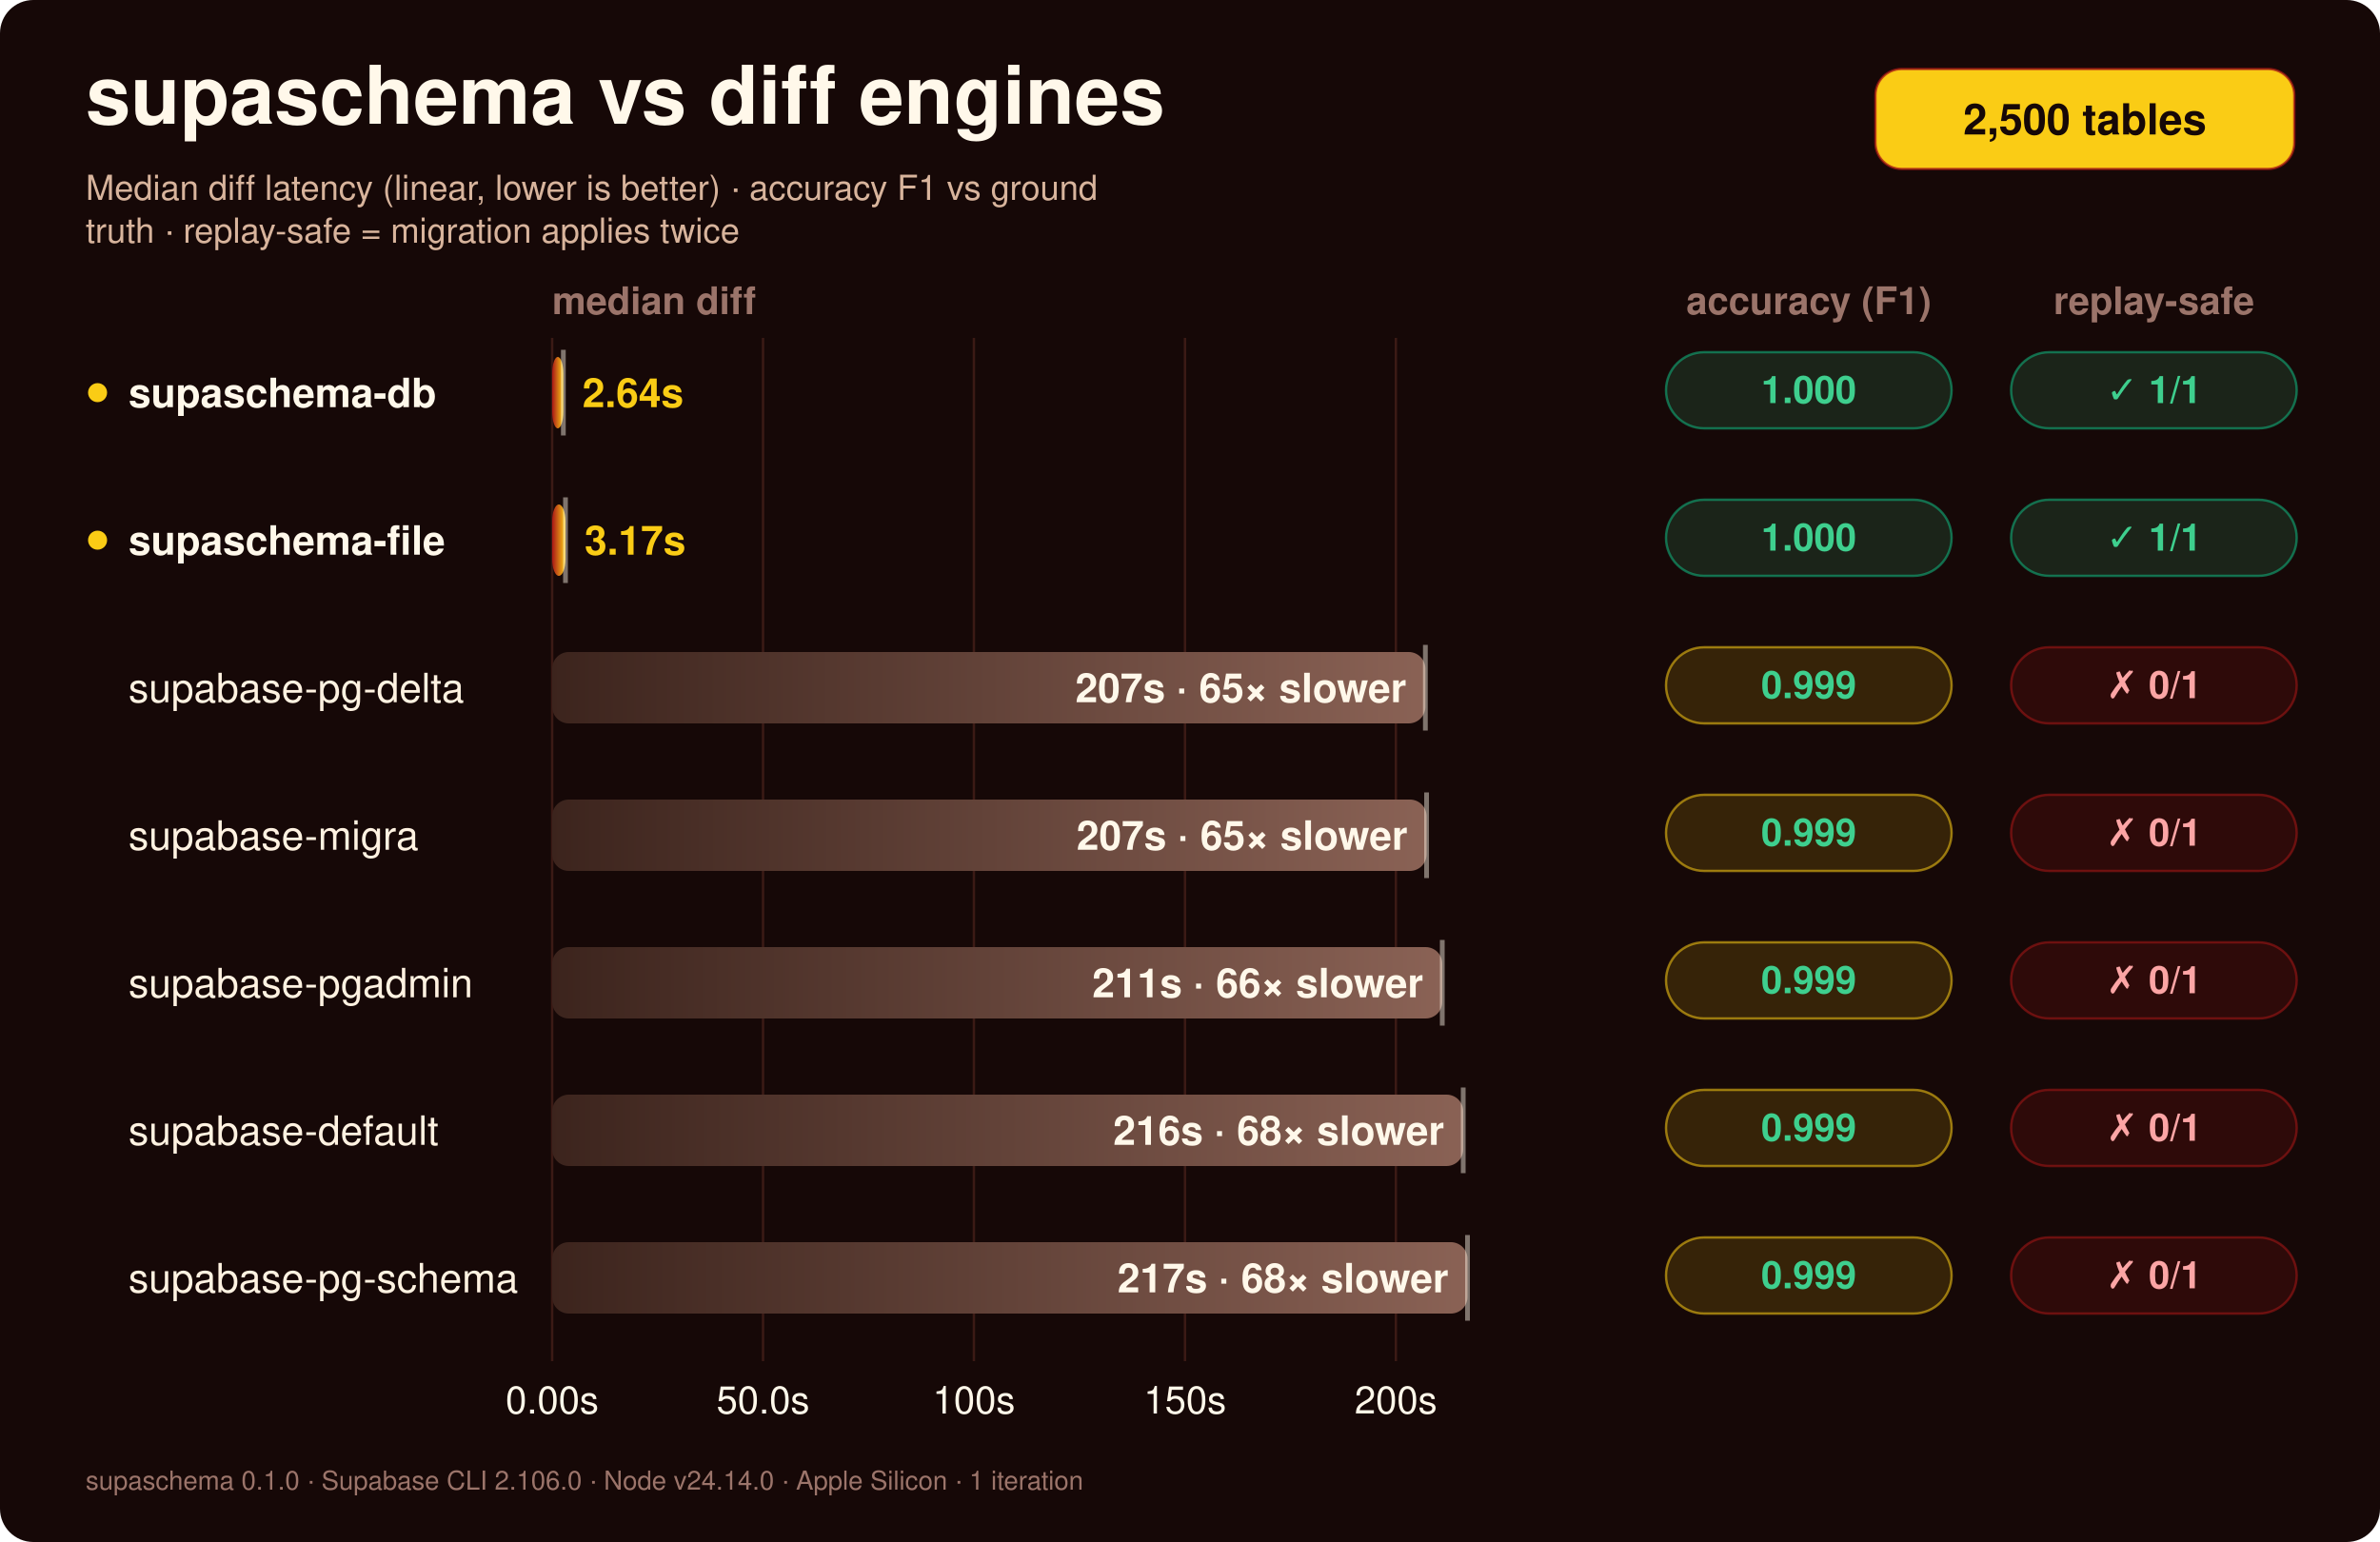
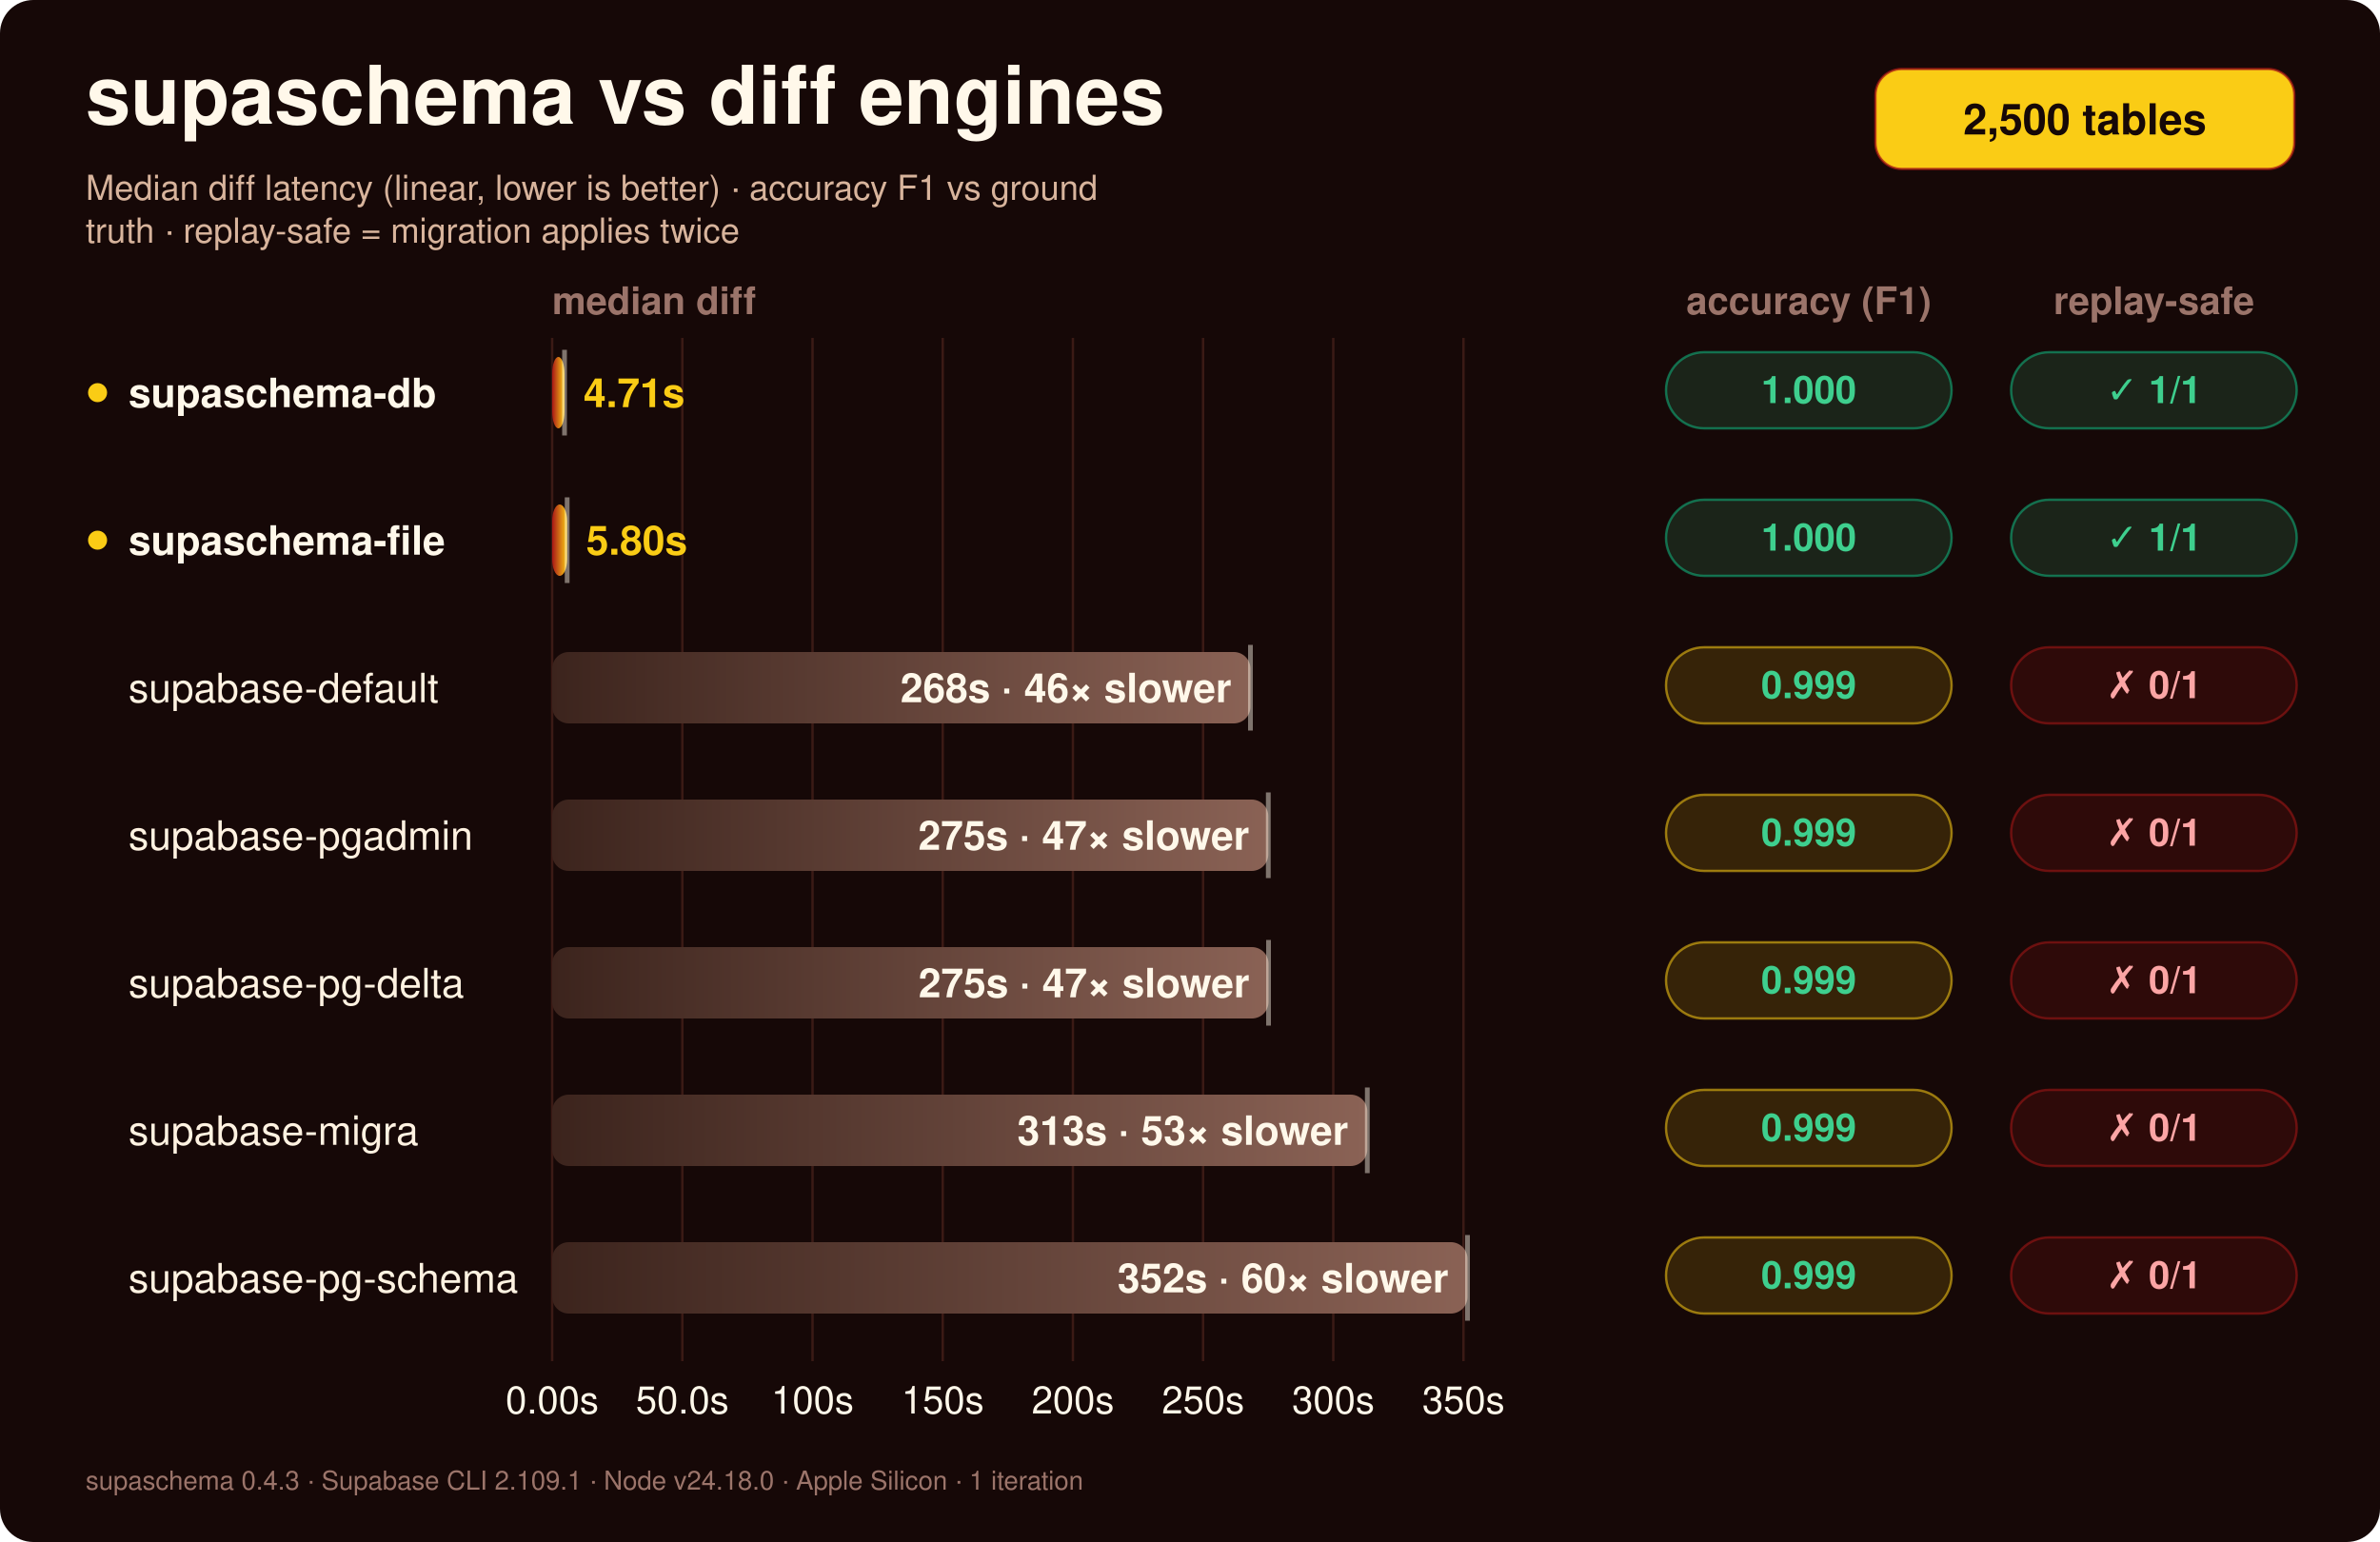
<svg xmlns="http://www.w3.org/2000/svg" height="648" role="img" viewBox="0 0 1000 648" width="1000">
  <defs>
    <linearGradient id="supaGradient" x1="0" x2="1" y1="0" y2="0">
      <stop offset="0%" stop-color="#A91616" />
      <stop offset="100%" stop-color="#FACC15" />
    </linearGradient>
    <linearGradient id="slateGradient" x1="0" x2="1" y1="0" y2="0">
      <stop offset="0%" stop-color="#3C241D" />
      <stop offset="100%" stop-color="#8A6255" />
    </linearGradient>
  </defs>
  <rect fill="#160807" height="100%" rx="14" width="100%" />
  <text fill="#FFF8EA" font-family="Aptos, 'Avenir Next', ui-sans-serif, system-ui, 'Segoe UI', Helvetica, Arial, sans-serif" font-size="34" font-weight="700" x="36.0" y="52.0">
    supaschema vs diff engines
  </text>
  <rect fill="#FACC15" height="42" rx="11" stroke="#A91616" stroke-opacity="0.7" width="176" x="788" y="29" />
  <text fill="#160807" font-family="Aptos, 'Avenir Next', ui-sans-serif, system-ui, 'Segoe UI', Helvetica, Arial, sans-serif" font-size="18" font-weight="800" text-anchor="middle" x="876.0" y="56.5">
    2,500 tables
  </text>
  <text fill="#D8B49C" font-family="Aptos, 'Avenir Next', ui-sans-serif, system-ui, 'Segoe UI', Helvetica, Arial, sans-serif" font-size="14.5" font-weight="400" x="36.0" y="84.0">
    Median diff latency (linear, lower is better) · accuracy F1 vs ground
  </text>
  <text fill="#D8B49C" font-family="Aptos, 'Avenir Next', ui-sans-serif, system-ui, 'Segoe UI', Helvetica, Arial, sans-serif" font-size="14.5" font-weight="400" x="36.0" y="102.0">
    truth · replay-safe = migration applies twice
  </text>
  <text fill="#9B746A" font-family="Aptos, 'Avenir Next', ui-sans-serif, system-ui, 'Segoe UI', Helvetica, Arial, sans-serif" font-size="16" font-weight="600" text-anchor="start" x="232.0" y="132.0">
    median diff
  </text>
  <text fill="#9B746A" font-family="Aptos, 'Avenir Next', ui-sans-serif, system-ui, 'Segoe UI', Helvetica, Arial, sans-serif" font-size="16" font-weight="600" text-anchor="middle" x="760.0" y="132.0">
    accuracy (F1)
  </text>
  <text fill="#9B746A" font-family="Aptos, 'Avenir Next', ui-sans-serif, system-ui, 'Segoe UI', Helvetica, Arial, sans-serif" font-size="16" font-weight="600" text-anchor="middle" x="905.0" y="132.0">
    replay-safe
  </text>
  <line stroke="#3B1A15" stroke-width="1" x1="232.0" x2="232.0" y1="142" y2="572" />
  <text fill="#FFF8EA" font-family="Aptos, 'Avenir Next', ui-sans-serif, system-ui, 'Segoe UI', Helvetica, Arial, sans-serif" font-size="16" font-weight="400" text-anchor="middle" x="232.0" y="594.0">
    0.00s
  </text>
-   <line stroke="#3B1A15" stroke-width="1" x1="320.6" x2="320.6" y1="142" y2="572" />
-   <text fill="#FFF8EA" font-family="Aptos, 'Avenir Next', ui-sans-serif, system-ui, 'Segoe UI', Helvetica, Arial, sans-serif" font-size="16" font-weight="400" text-anchor="middle" x="320.6" y="594.0">
+   <line stroke="#3B1A15" stroke-width="1" x1="286.7" x2="286.7" y1="142" y2="572" />
+   <text fill="#FFF8EA" font-family="Aptos, 'Avenir Next', ui-sans-serif, system-ui, 'Segoe UI', Helvetica, Arial, sans-serif" font-size="16" font-weight="400" text-anchor="middle" x="286.7" y="594.0">
    50.0s
  </text>
-   <line stroke="#3B1A15" stroke-width="1" x1="409.2" x2="409.2" y1="142" y2="572" />
-   <text fill="#FFF8EA" font-family="Aptos, 'Avenir Next', ui-sans-serif, system-ui, 'Segoe UI', Helvetica, Arial, sans-serif" font-size="16" font-weight="400" text-anchor="middle" x="409.2" y="594.0">
+   <line stroke="#3B1A15" stroke-width="1" x1="341.4" x2="341.4" y1="142" y2="572" />
+   <text fill="#FFF8EA" font-family="Aptos, 'Avenir Next', ui-sans-serif, system-ui, 'Segoe UI', Helvetica, Arial, sans-serif" font-size="16" font-weight="400" text-anchor="middle" x="341.4" y="594.0">
    100s
  </text>
-   <line stroke="#3B1A15" stroke-width="1" x1="497.9" x2="497.9" y1="142" y2="572" />
-   <text fill="#FFF8EA" font-family="Aptos, 'Avenir Next', ui-sans-serif, system-ui, 'Segoe UI', Helvetica, Arial, sans-serif" font-size="16" font-weight="400" text-anchor="middle" x="497.9" y="594.0">
+   <line stroke="#3B1A15" stroke-width="1" x1="396.1" x2="396.1" y1="142" y2="572" />
+   <text fill="#FFF8EA" font-family="Aptos, 'Avenir Next', ui-sans-serif, system-ui, 'Segoe UI', Helvetica, Arial, sans-serif" font-size="16" font-weight="400" text-anchor="middle" x="396.1" y="594.0">
    150s
  </text>
-   <line stroke="#3B1A15" stroke-width="1" x1="586.5" x2="586.5" y1="142" y2="572" />
-   <text fill="#FFF8EA" font-family="Aptos, 'Avenir Next', ui-sans-serif, system-ui, 'Segoe UI', Helvetica, Arial, sans-serif" font-size="16" font-weight="400" text-anchor="middle" x="586.5" y="594.0">
+   <line stroke="#3B1A15" stroke-width="1" x1="450.8" x2="450.8" y1="142" y2="572" />
+   <text fill="#FFF8EA" font-family="Aptos, 'Avenir Next', ui-sans-serif, system-ui, 'Segoe UI', Helvetica, Arial, sans-serif" font-size="16" font-weight="400" text-anchor="middle" x="450.8" y="594.0">
    200s
+   </text>
+   <line stroke="#3B1A15" stroke-width="1" x1="505.5" x2="505.5" y1="142" y2="572" />
+   <text fill="#FFF8EA" font-family="Aptos, 'Avenir Next', ui-sans-serif, system-ui, 'Segoe UI', Helvetica, Arial, sans-serif" font-size="16" font-weight="400" text-anchor="middle" x="505.5" y="594.0">
+     250s
+   </text>
+   <line stroke="#3B1A15" stroke-width="1" x1="560.2" x2="560.2" y1="142" y2="572" />
+   <text fill="#FFF8EA" font-family="Aptos, 'Avenir Next', ui-sans-serif, system-ui, 'Segoe UI', Helvetica, Arial, sans-serif" font-size="16" font-weight="400" text-anchor="middle" x="560.2" y="594.0">
+     300s
+   </text>
+   <line stroke="#3B1A15" stroke-width="1" x1="614.9" x2="614.9" y1="142" y2="572" />
+   <text fill="#FFF8EA" font-family="Aptos, 'Avenir Next', ui-sans-serif, system-ui, 'Segoe UI', Helvetica, Arial, sans-serif" font-size="16" font-weight="400" text-anchor="middle" x="614.9" y="594.0">
+     350s
  </text>
  <circle cx="41" cy="165" fill="#FACC15" r="4" />
  <text fill="#FFF8EA" font-family="Aptos, 'Avenir Next', ui-sans-serif, system-ui, 'Segoe UI', Helvetica, Arial, sans-serif" font-size="17" font-weight="650" x="54.0" y="171.1">
    supaschema-db
  </text>
-   <rect fill="url(#supaGradient)" height="30" rx="7" width="4.7" x="232" y="150" />
-   <line stroke="#FFF8EA" stroke-opacity="0.18" stroke-width="1.5" x1="236.7" x2="236.7" y1="165" y2="165" />
-   <line stroke="#FFF8EA" stroke-opacity="0.45" stroke-width="2" x1="236.7" x2="236.7" y1="147" y2="183" />
-   <text fill="#FACC15" font-family="Aptos, 'Avenir Next', ui-sans-serif, system-ui, 'Segoe UI', Helvetica, Arial, sans-serif" font-size="17" font-weight="700" x="244.7" y="171.1">
-     2.64s
+   <rect fill="url(#supaGradient)" height="30" rx="7" width="5.2" x="232" y="150" />
+   <line stroke="#FFF8EA" stroke-opacity="0.18" stroke-width="1.5" x1="237.2" x2="237.2" y1="165" y2="165" />
+   <line stroke="#FFF8EA" stroke-opacity="0.45" stroke-width="2" x1="237.2" x2="237.2" y1="147" y2="183" />
+   <text fill="#FACC15" font-family="Aptos, 'Avenir Next', ui-sans-serif, system-ui, 'Segoe UI', Helvetica, Arial, sans-serif" font-size="17" font-weight="700" x="245.2" y="171.1">
+     4.71s
  </text>
  <rect fill="rgba(62,207,142,0.14)" height="32" rx="16" stroke="#10B981" stroke-opacity="0.55" width="120" x="700" y="148" />
  <text fill="#3ECF8E" font-family="Aptos, 'Avenir Next', ui-sans-serif, system-ui, 'Segoe UI', Helvetica, Arial, sans-serif" font-size="16" font-weight="600" text-anchor="middle" x="760.0" y="169.4">
    1.000
  </text>
  <rect fill="rgba(62,207,142,0.14)" height="32" rx="16" stroke="#10B981" stroke-opacity="0.55" width="120" x="845" y="148" />
  <text fill="#3ECF8E" font-family="Aptos, 'Avenir Next', ui-sans-serif, system-ui, 'Segoe UI', Helvetica, Arial, sans-serif" font-size="16" font-weight="600" text-anchor="middle" x="905.0" y="169.4">
    ✓ 1/1
  </text>
  <circle cx="41" cy="227" fill="#FACC15" r="4" />
  <text fill="#FFF8EA" font-family="Aptos, 'Avenir Next', ui-sans-serif, system-ui, 'Segoe UI', Helvetica, Arial, sans-serif" font-size="17" font-weight="650" x="54.0" y="233.1">
    supaschema-file
  </text>
-   <rect fill="url(#supaGradient)" height="30" rx="7" width="5.6" x="232" y="212" />
-   <line stroke="#FFF8EA" stroke-opacity="0.18" stroke-width="1.5" x1="237.6" x2="237.6" y1="227" y2="227" />
-   <line stroke="#FFF8EA" stroke-opacity="0.45" stroke-width="2" x1="237.6" x2="237.6" y1="209" y2="245" />
-   <text fill="#FACC15" font-family="Aptos, 'Avenir Next', ui-sans-serif, system-ui, 'Segoe UI', Helvetica, Arial, sans-serif" font-size="17" font-weight="700" x="245.6" y="233.1">
-     3.17s
+   <rect fill="url(#supaGradient)" height="30" rx="7" width="6.3" x="232" y="212" />
+   <line stroke="#FFF8EA" stroke-opacity="0.18" stroke-width="1.5" x1="238.3" x2="238.3" y1="227" y2="227" />
+   <line stroke="#FFF8EA" stroke-opacity="0.45" stroke-width="2" x1="238.3" x2="238.3" y1="209" y2="245" />
+   <text fill="#FACC15" font-family="Aptos, 'Avenir Next', ui-sans-serif, system-ui, 'Segoe UI', Helvetica, Arial, sans-serif" font-size="17" font-weight="700" x="246.3" y="233.1">
+     5.80s
  </text>
  <rect fill="rgba(62,207,142,0.14)" height="32" rx="16" stroke="#10B981" stroke-opacity="0.55" width="120" x="700" y="210" />
  <text fill="#3ECF8E" font-family="Aptos, 'Avenir Next', ui-sans-serif, system-ui, 'Segoe UI', Helvetica, Arial, sans-serif" font-size="16" font-weight="600" text-anchor="middle" x="760.0" y="231.4">
    1.000
  </text>
  <rect fill="rgba(62,207,142,0.14)" height="32" rx="16" stroke="#10B981" stroke-opacity="0.55" width="120" x="845" y="210" />
  <text fill="#3ECF8E" font-family="Aptos, 'Avenir Next', ui-sans-serif, system-ui, 'Segoe UI', Helvetica, Arial, sans-serif" font-size="16" font-weight="600" text-anchor="middle" x="905.0" y="231.4">
    ✓ 1/1
  </text>
  <text fill="#FFF2E1" font-family="Aptos, 'Avenir Next', ui-sans-serif, system-ui, 'Segoe UI', Helvetica, Arial, sans-serif" font-size="17" font-weight="450" x="54.0" y="295.1">
-     supabase-pg-delta
+     supabase-default
  </text>
-   <rect fill="url(#slateGradient)" height="30" rx="7" width="366.9" x="232" y="274" />
-   <line stroke="#FFF8EA" stroke-opacity="0.18" stroke-width="1.5" x1="598.9" x2="598.9" y1="289" y2="289" />
-   <line stroke="#FFF8EA" stroke-opacity="0.45" stroke-width="2" x1="598.9" x2="598.9" y1="271" y2="307" />
-   <text fill="#FFF8EA" font-family="Aptos, 'Avenir Next', ui-sans-serif, system-ui, 'Segoe UI', Helvetica, Arial, sans-serif" font-size="17" font-weight="600" text-anchor="end" x="590.9" y="295.1">
-     207s · 65× slower
+   <rect fill="url(#slateGradient)" height="30" rx="7" width="293.4" x="232" y="274" />
+   <line stroke="#FFF8EA" stroke-opacity="0.18" stroke-width="1.5" x1="525.4" x2="525.4" y1="289" y2="289" />
+   <line stroke="#FFF8EA" stroke-opacity="0.45" stroke-width="2" x1="525.4" x2="525.4" y1="271" y2="307" />
+   <text fill="#FFF8EA" font-family="Aptos, 'Avenir Next', ui-sans-serif, system-ui, 'Segoe UI', Helvetica, Arial, sans-serif" font-size="17" font-weight="600" text-anchor="end" x="517.4" y="295.1">
+     268s · 46× slower
  </text>
  <rect fill="rgba(250,204,21,0.14)" height="32" rx="16" stroke="#FACC15" stroke-opacity="0.55" width="120" x="700" y="272" />
  <text fill="#3ECF8E" font-family="Aptos, 'Avenir Next', ui-sans-serif, system-ui, 'Segoe UI', Helvetica, Arial, sans-serif" font-size="16" font-weight="600" text-anchor="middle" x="760.0" y="293.4">
    0.999
  </text>
  <rect fill="rgba(169,22,22,0.16)" height="32" rx="16" stroke="#A91616" stroke-opacity="0.55" width="120" x="845" y="272" />
  <text fill="#FCA5A5" font-family="Aptos, 'Avenir Next', ui-sans-serif, system-ui, 'Segoe UI', Helvetica, Arial, sans-serif" font-size="16" font-weight="600" text-anchor="middle" x="905.0" y="293.4">
    ✗ 0/1
  </text>
  <text fill="#FFF2E1" font-family="Aptos, 'Avenir Next', ui-sans-serif, system-ui, 'Segoe UI', Helvetica, Arial, sans-serif" font-size="17" font-weight="450" x="54.0" y="357.1">
-     supabase-migra
+     supabase-pgadmin
  </text>
-   <rect fill="url(#slateGradient)" height="30" rx="7" width="367.4" x="232" y="336" />
-   <line stroke="#FFF8EA" stroke-opacity="0.18" stroke-width="1.5" x1="599.4" x2="599.4" y1="351" y2="351" />
-   <line stroke="#FFF8EA" stroke-opacity="0.45" stroke-width="2" x1="599.4" x2="599.4" y1="333" y2="369" />
-   <text fill="#FFF8EA" font-family="Aptos, 'Avenir Next', ui-sans-serif, system-ui, 'Segoe UI', Helvetica, Arial, sans-serif" font-size="17" font-weight="600" text-anchor="end" x="591.4" y="357.1">
-     207s · 65× slower
+   <rect fill="url(#slateGradient)" height="30" rx="7" width="300.9" x="232" y="336" />
+   <line stroke="#FFF8EA" stroke-opacity="0.18" stroke-width="1.5" x1="532.9" x2="532.9" y1="351" y2="351" />
+   <line stroke="#FFF8EA" stroke-opacity="0.45" stroke-width="2" x1="532.9" x2="532.9" y1="333" y2="369" />
+   <text fill="#FFF8EA" font-family="Aptos, 'Avenir Next', ui-sans-serif, system-ui, 'Segoe UI', Helvetica, Arial, sans-serif" font-size="17" font-weight="600" text-anchor="end" x="524.9" y="357.1">
+     275s · 47× slower
  </text>
  <rect fill="rgba(250,204,21,0.14)" height="32" rx="16" stroke="#FACC15" stroke-opacity="0.55" width="120" x="700" y="334" />
  <text fill="#3ECF8E" font-family="Aptos, 'Avenir Next', ui-sans-serif, system-ui, 'Segoe UI', Helvetica, Arial, sans-serif" font-size="16" font-weight="600" text-anchor="middle" x="760.0" y="355.4">
    0.999
  </text>
  <rect fill="rgba(169,22,22,0.16)" height="32" rx="16" stroke="#A91616" stroke-opacity="0.55" width="120" x="845" y="334" />
  <text fill="#FCA5A5" font-family="Aptos, 'Avenir Next', ui-sans-serif, system-ui, 'Segoe UI', Helvetica, Arial, sans-serif" font-size="16" font-weight="600" text-anchor="middle" x="905.0" y="355.4">
    ✗ 0/1
  </text>
  <text fill="#FFF2E1" font-family="Aptos, 'Avenir Next', ui-sans-serif, system-ui, 'Segoe UI', Helvetica, Arial, sans-serif" font-size="17" font-weight="450" x="54.0" y="419.1">
-     supabase-pgadmin
+     supabase-pg-delta
  </text>
-   <rect fill="url(#slateGradient)" height="30" rx="7" width="374.0" x="232" y="398" />
-   <line stroke="#FFF8EA" stroke-opacity="0.18" stroke-width="1.5" x1="606.0" x2="606.0" y1="413" y2="413" />
-   <line stroke="#FFF8EA" stroke-opacity="0.45" stroke-width="2" x1="606.0" x2="606.0" y1="395" y2="431" />
-   <text fill="#FFF8EA" font-family="Aptos, 'Avenir Next', ui-sans-serif, system-ui, 'Segoe UI', Helvetica, Arial, sans-serif" font-size="17" font-weight="600" text-anchor="end" x="598.0" y="419.1">
-     211s · 66× slower
+   <rect fill="url(#slateGradient)" height="30" rx="7" width="301.0" x="232" y="398" />
+   <line stroke="#FFF8EA" stroke-opacity="0.18" stroke-width="1.5" x1="533.0" x2="533.0" y1="413" y2="413" />
+   <line stroke="#FFF8EA" stroke-opacity="0.45" stroke-width="2" x1="533.0" x2="533.0" y1="395" y2="431" />
+   <text fill="#FFF8EA" font-family="Aptos, 'Avenir Next', ui-sans-serif, system-ui, 'Segoe UI', Helvetica, Arial, sans-serif" font-size="17" font-weight="600" text-anchor="end" x="525.0" y="419.1">
+     275s · 47× slower
  </text>
  <rect fill="rgba(250,204,21,0.14)" height="32" rx="16" stroke="#FACC15" stroke-opacity="0.55" width="120" x="700" y="396" />
  <text fill="#3ECF8E" font-family="Aptos, 'Avenir Next', ui-sans-serif, system-ui, 'Segoe UI', Helvetica, Arial, sans-serif" font-size="16" font-weight="600" text-anchor="middle" x="760.0" y="417.4">
    0.999
  </text>
  <rect fill="rgba(169,22,22,0.16)" height="32" rx="16" stroke="#A91616" stroke-opacity="0.55" width="120" x="845" y="396" />
  <text fill="#FCA5A5" font-family="Aptos, 'Avenir Next', ui-sans-serif, system-ui, 'Segoe UI', Helvetica, Arial, sans-serif" font-size="16" font-weight="600" text-anchor="middle" x="905.0" y="417.4">
    ✗ 0/1
  </text>
  <text fill="#FFF2E1" font-family="Aptos, 'Avenir Next', ui-sans-serif, system-ui, 'Segoe UI', Helvetica, Arial, sans-serif" font-size="17" font-weight="450" x="54.0" y="481.1">
-     supabase-default
+     supabase-migra
  </text>
-   <rect fill="url(#slateGradient)" height="30" rx="7" width="382.8" x="232" y="460" />
-   <line stroke="#FFF8EA" stroke-opacity="0.18" stroke-width="1.5" x1="614.8" x2="614.8" y1="475" y2="475" />
-   <line stroke="#FFF8EA" stroke-opacity="0.45" stroke-width="2" x1="614.8" x2="614.8" y1="457" y2="493" />
-   <text fill="#FFF8EA" font-family="Aptos, 'Avenir Next', ui-sans-serif, system-ui, 'Segoe UI', Helvetica, Arial, sans-serif" font-size="17" font-weight="600" text-anchor="end" x="606.8" y="481.1">
-     216s · 68× slower
+   <rect fill="url(#slateGradient)" height="30" rx="7" width="342.5" x="232" y="460" />
+   <line stroke="#FFF8EA" stroke-opacity="0.18" stroke-width="1.5" x1="574.5" x2="574.5" y1="475" y2="475" />
+   <line stroke="#FFF8EA" stroke-opacity="0.45" stroke-width="2" x1="574.5" x2="574.5" y1="457" y2="493" />
+   <text fill="#FFF8EA" font-family="Aptos, 'Avenir Next', ui-sans-serif, system-ui, 'Segoe UI', Helvetica, Arial, sans-serif" font-size="17" font-weight="600" text-anchor="end" x="566.5" y="481.1">
+     313s · 53× slower
  </text>
  <rect fill="rgba(250,204,21,0.14)" height="32" rx="16" stroke="#FACC15" stroke-opacity="0.55" width="120" x="700" y="458" />
  <text fill="#3ECF8E" font-family="Aptos, 'Avenir Next', ui-sans-serif, system-ui, 'Segoe UI', Helvetica, Arial, sans-serif" font-size="16" font-weight="600" text-anchor="middle" x="760.0" y="479.4">
    0.999
  </text>
  <rect fill="rgba(169,22,22,0.16)" height="32" rx="16" stroke="#A91616" stroke-opacity="0.55" width="120" x="845" y="458" />
  <text fill="#FCA5A5" font-family="Aptos, 'Avenir Next', ui-sans-serif, system-ui, 'Segoe UI', Helvetica, Arial, sans-serif" font-size="16" font-weight="600" text-anchor="middle" x="905.0" y="479.4">
    ✗ 0/1
  </text>
  <text fill="#FFF2E1" font-family="Aptos, 'Avenir Next', ui-sans-serif, system-ui, 'Segoe UI', Helvetica, Arial, sans-serif" font-size="17" font-weight="450" x="54.0" y="543.1">
    supabase-pg-schema
  </text>
  <rect fill="url(#slateGradient)" height="30" rx="7" width="384.6" x="232" y="522" />
  <line stroke="#FFF8EA" stroke-opacity="0.18" stroke-width="1.5" x1="616.6" x2="616.6" y1="537" y2="537" />
  <line stroke="#FFF8EA" stroke-opacity="0.45" stroke-width="2" x1="616.6" x2="616.6" y1="519" y2="555" />
  <text fill="#FFF8EA" font-family="Aptos, 'Avenir Next', ui-sans-serif, system-ui, 'Segoe UI', Helvetica, Arial, sans-serif" font-size="17" font-weight="600" text-anchor="end" x="608.6" y="543.1">
-     217s · 68× slower
+     352s · 60× slower
  </text>
  <rect fill="rgba(250,204,21,0.14)" height="32" rx="16" stroke="#FACC15" stroke-opacity="0.55" width="120" x="700" y="520" />
  <text fill="#3ECF8E" font-family="Aptos, 'Avenir Next', ui-sans-serif, system-ui, 'Segoe UI', Helvetica, Arial, sans-serif" font-size="16" font-weight="600" text-anchor="middle" x="760.0" y="541.4">
    0.999
  </text>
  <rect fill="rgba(169,22,22,0.16)" height="32" rx="16" stroke="#A91616" stroke-opacity="0.55" width="120" x="845" y="520" />
  <text fill="#FCA5A5" font-family="Aptos, 'Avenir Next', ui-sans-serif, system-ui, 'Segoe UI', Helvetica, Arial, sans-serif" font-size="16" font-weight="600" text-anchor="middle" x="905.0" y="541.4">
    ✗ 0/1
  </text>
  <text fill="#9B746A" font-family="Aptos, 'Avenir Next', ui-sans-serif, system-ui, 'Segoe UI', Helvetica, Arial, sans-serif" font-size="11" font-weight="400" x="36.0" y="626.0">
-     supaschema 0.1.0 · Supabase CLI 2.106.0 · Node v24.14.0 · Apple Silicon · 1 iteration
+     supaschema 0.4.3 · Supabase CLI 2.109.1 · Node v24.18.0 · Apple Silicon · 1 iteration
  </text>
</svg>
